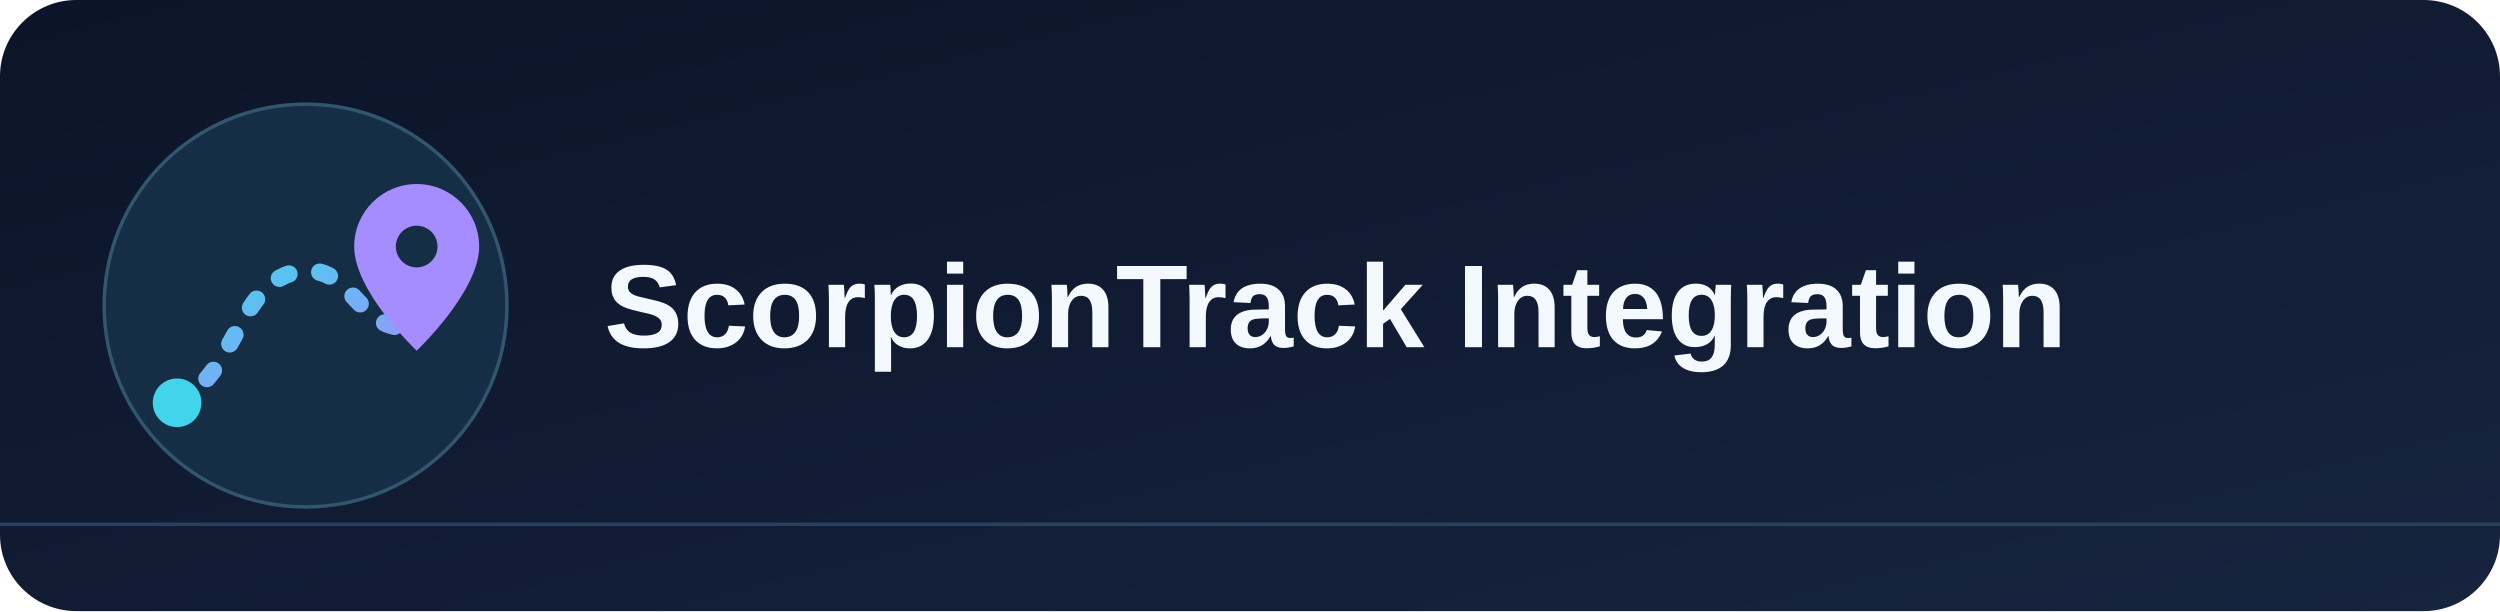
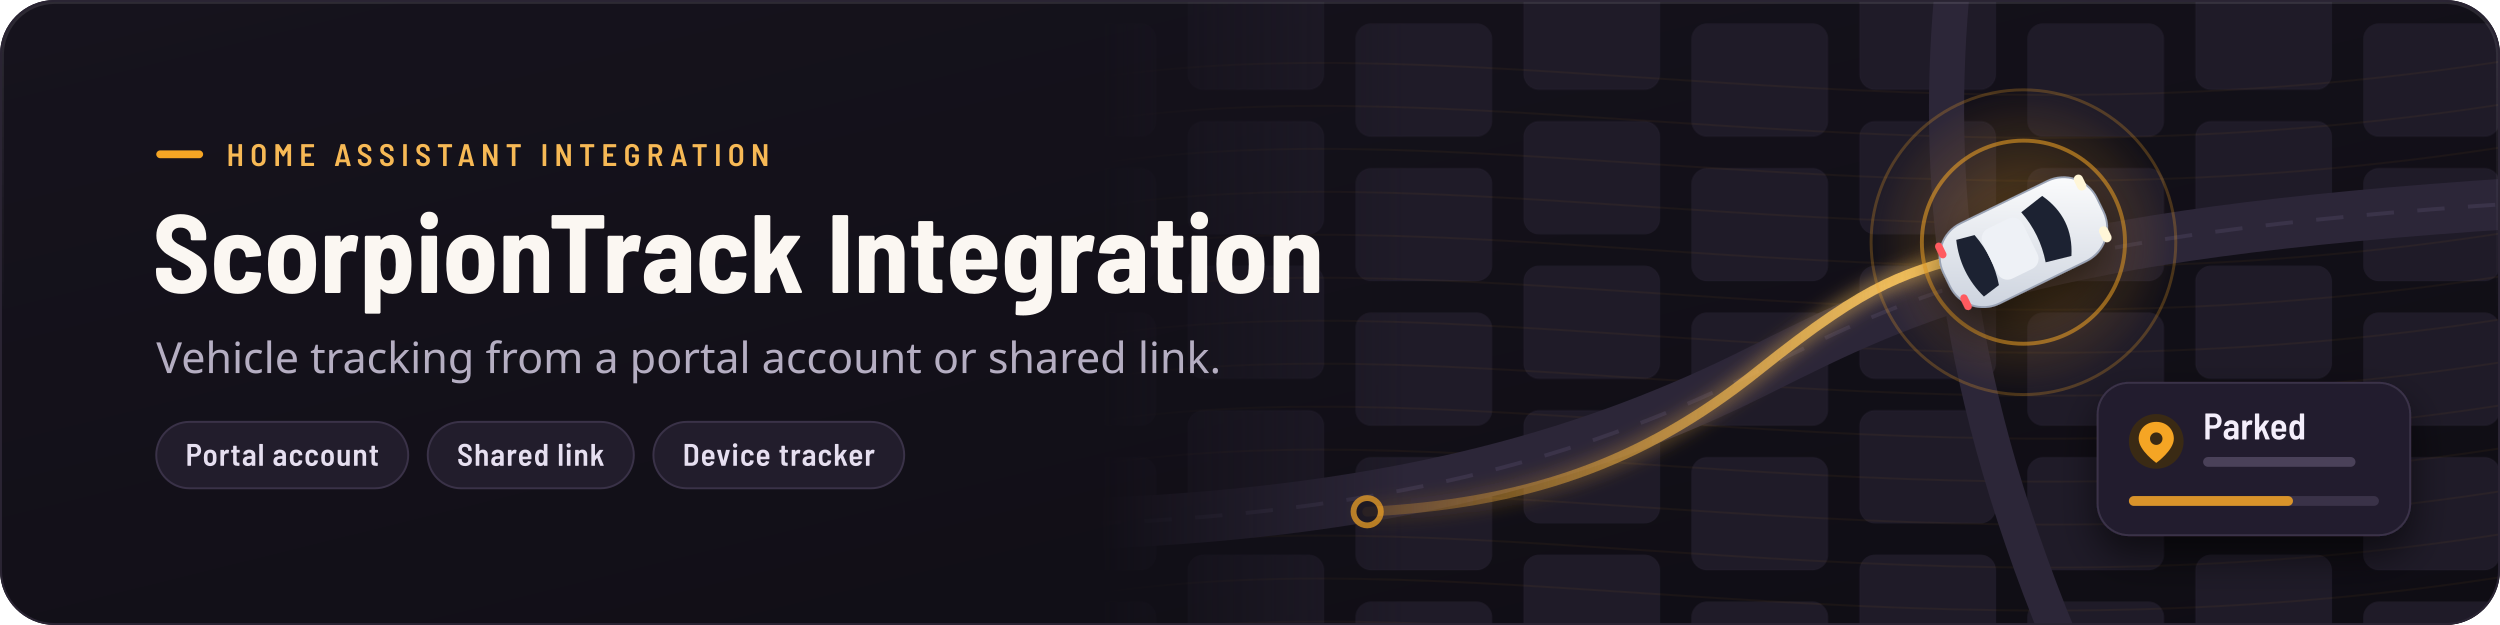
- <svg xmlns="http://www.w3.org/2000/svg" viewBox="0 0 720 176" role="img" aria-labelledby="title desc">
+ <svg xmlns="http://www.w3.org/2000/svg" xmlns:xlink="http://www.w3.org/1999/xlink" width="1280" height="320" viewBox="0 0 1280 320" role="img" aria-labelledby="title desc">
  <defs>
-     <linearGradient id="back" x2="1" y2="1">
-       <stop stop-color="#0b1428" />
-       <stop offset="1" stop-color="#17243f" />
-     </linearGradient>
-     <linearGradient id="route" x2="1" y2="1">
-       <stop stop-color="#42d4eb" />
-       <stop offset="1" stop-color="#a58cff" />
-     </linearGradient>
+     <clipPath id="card">
+       <rect width="1280" height="320" rx="28" />
+     </clipPath>
+     <linearGradient id="rim" x1="0" y1="0" x2="0" y2="1">
+       <stop offset="0" stop-color="#ffffff" stop-opacity="0.1" />
+       <stop offset="0.5" stop-color="#ffffff" stop-opacity="0" />
+     </linearGradient>
+     <linearGradient id="bg" x1="0" y1="0" x2="1" y2="1">
+       <stop offset="0" stop-color="#16131d" />
+       <stop offset="1" stop-color="#0f0d14" />
+     </linearGradient>
+     <linearGradient id="fade" x1="0" y1="0" x2="1" y2="0">
+       <stop offset="0" stop-color="#ffffff" stop-opacity="0" />
+       <stop offset="0.22" stop-color="#ffffff" stop-opacity="1" />
+     </linearGradient>
+     <mask id="mapMask">
+       <rect x="560" width="720" height="320" fill="url(#fade)" />
+     </mask>
+     <linearGradient id="route" x1="0" y1="0" x2="1" y2="0">
+       <stop offset="0" stop-color="#f5a524" stop-opacity="0.2" />
+       <stop offset="1" stop-color="#ffcf6b" />
+     </linearGradient>
+     <linearGradient id="carBody" x1="0" y1="0" x2="1" y2="1">
+       <stop offset="0" stop-color="#ffffff" />
+       <stop offset="1" stop-color="#c9d0dc" />
+     </linearGradient>
+     <radialGradient id="pulse" cx="0.5" cy="0.5" r="0.5">
+       <stop offset="0" stop-color="#f5a524" stop-opacity="0.35" />
+       <stop offset="1" stop-color="#f5a524" stop-opacity="0" />
+     </radialGradient>
+     <filter id="sh" x="-30%" y="-30%" width="160%" height="170%">
+       <feDropShadow dx="0" dy="10" stdDeviation="10" flood-color="#000000" flood-opacity="0.55" />
+     </filter>
+     <filter id="glow" x="-50%" y="-50%" width="200%" height="200%">
+       <feGaussianBlur stdDeviation="5" result="b" />
+       <feMerge>
+         <feMergeNode in="b" />
+         <feMergeNode in="SourceGraphic" />
+       </feMerge>
+     </filter>
+     <pattern id="blocks" x="600" y="-20" width="172" height="74" patternUnits="userSpaceOnUse">
+       <rect x="8" y="8" width="70" height="58" rx="8" fill="#1f1b28" />
+       <rect x="94" y="32" width="70" height="58" rx="8" fill="#1f1b28" />
+       <rect x="94" y="-42" width="70" height="58" rx="8" fill="#1f1b28" />
+     </pattern>
+     <path id="barlow-semibold-P" d="M499 493Q499 433 474 387Q450 341 406 316Q361 290 304 290H181Q176 290 176 285V12Q176 7 172 4Q169 0 164 0H72Q67 0 64 4Q60 7 60 12V689Q60 694 64 698Q67 701 72 701H303Q361 701 406 675Q450 649 474 602Q499 554 499 493ZM383 491Q383 541 356 571Q330 601 286 601H181Q176 601 176 596V388Q176 383 181 383H286Q330 383 356 412Q383 442 383 491Z" />
+     <path id="barlow-semibold-a" d="M432 351V12Q432 7 428 4Q425 0 420 0H328Q323 0 320 4Q316 7 316 12V37Q316 40 314 41Q312 42 310 40Q268 -8 189 -8Q123 -8 77 28Q31 63 31 143Q31 227 84 268Q138 309 232 309H311Q316 309 316 314V339Q316 376 296 398Q275 419 239 419Q210 419 192 406Q173 392 168 369Q165 358 154 358L57 364Q52 364 48 368Q45 371 46 375Q52 439 106 479Q159 519 238 519Q295 519 339 498Q383 476 408 438Q432 400 432 351ZM316 168V220Q316 225 311 225H244Q200 225 174 206Q149 187 149 151Q149 119 168 102Q188 86 219 86Q258 86 287 108Q316 131 316 168Z" />
+     <path id="barlow-semibold-r" d="M324 505Q332 501 330 490L313 399Q312 387 299 392Q286 397 269 397Q262 397 248 395Q214 392 192 364Q169 336 169 294V12Q169 7 166 4Q162 0 157 0H65Q60 0 56 4Q53 7 53 12V499Q53 504 56 508Q60 511 65 511H157Q162 511 166 508Q169 504 169 499V456Q169 452 170 452Q172 451 174 454Q210 517 275 517Q303 517 324 505Z" />
+     <path id="barlow-semibold-k" d="M54 12V688Q54 693 58 696Q61 700 66 700H158Q163 700 166 696Q170 693 170 688V330Q170 327 172 326Q174 326 176 328L311 504Q317 511 326 511H427Q437 511 437 504Q437 501 434 496L318 341Q316 338 318 334L452 14Q453 12 453 8Q453 0 443 0H347Q336 0 333 10L242 249Q241 252 240 252Q238 252 236 250L172 169Q170 165 170 163V12Q170 7 166 4Q163 0 158 0H66Q61 0 58 4Q54 7 54 12Z" />
+     <path id="barlow-semibold-e" d="M446 265 445 222Q445 210 433 210H165Q160 210 160 205Q162 177 164 164Q169 131 192 111Q215 91 250 91Q280 92 300 106Q321 120 332 145Q337 156 347 153L429 136Q441 132 437 121Q417 59 368 26Q320 -8 250 -8Q167 -8 117 32Q67 72 52 143Q47 170 46 200Q44 230 44 280Q44 332 49 359Q59 432 111 476Q163 519 243 519Q330 519 384 470Q437 421 443 341Q446 308 446 265ZM163 347Q160 325 160 297Q160 292 165 292H324Q329 292 329 297Q327 331 325 346Q321 379 299 399Q277 419 244 419Q211 419 190 400Q168 380 163 347Z" />
+     <path id="barlow-semibold-d" d="M339 700H431Q436 700 440 696Q443 693 443 688V12Q443 7 440 4Q436 0 431 0H339Q334 0 330 4Q327 7 327 12V38Q327 41 325 42Q323 43 321 40Q283 -8 212 -8Q90 -8 56 144Q45 190 45 257Q45 323 54 367Q85 519 215 519Q287 519 321 473Q323 470 325 471Q327 472 327 475V688Q327 693 330 696Q334 700 339 700ZM326 256Q326 324 315 359Q299 419 247 419Q194 419 174 360Q161 322 161 256Q161 195 172 156Q190 92 246 92Q299 92 316 155Q326 190 326 256Z" />
+     <path id="barlow-semibold-H" d="M392 700H484Q489 700 492 696Q496 693 496 688V12Q496 7 492 4Q489 0 484 0H392Q387 0 384 4Q380 7 380 12V296Q380 301 375 301H185Q180 301 180 296V12Q180 7 176 4Q173 0 168 0H76Q71 0 68 4Q64 7 64 12V688Q64 693 68 696Q71 700 76 700H168Q173 700 176 696Q180 693 180 688V407Q180 402 185 402H375Q380 402 380 407V688Q380 693 384 696Q387 700 392 700Z" />
+     <path id="barlow-semibold-O" d="M49 209V491Q49 555 76 604Q104 654 154 681Q205 708 271 708Q338 708 388 681Q439 654 467 604Q495 555 495 491V209Q495 144 467 94Q439 45 388 18Q338 -9 271 -9Q205 -9 154 18Q104 45 76 94Q49 144 49 209ZM379 204V494Q379 545 350 576Q320 608 271 608Q223 608 194 576Q165 545 165 494V204Q165 154 194 122Q223 91 271 91Q320 91 350 122Q379 154 379 204Z" />
+     <path id="barlow-semibold-M" d="M460 700H553Q558 700 562 696Q565 693 565 688V12Q565 7 562 4Q558 0 553 0H461Q456 0 452 4Q449 7 449 12V486Q449 490 447 490Q445 491 443 488L337 313Q333 305 323 305H304Q294 305 290 313L184 487Q182 490 180 490Q178 489 178 485V12Q178 7 174 4Q171 0 166 0H74Q69 0 66 4Q62 7 62 12V688Q62 693 66 696Q69 700 74 700H166Q176 700 180 692L311 483Q314 477 317 483L446 692Q450 700 460 700Z" />
+     <path id="barlow-semibold-E" d="M463 600H185Q180 600 180 595V407Q180 402 185 402H363Q368 402 372 398Q375 395 375 390V314Q375 309 372 306Q368 302 363 302H185Q180 302 180 297V105Q180 100 185 100H463Q468 100 472 96Q475 93 475 88V12Q475 7 472 4Q468 0 463 0H76Q71 0 68 4Q64 7 64 12V688Q64 693 68 696Q71 700 76 700H463Q468 700 472 696Q475 693 475 688V612Q475 607 472 604Q468 600 463 600Z" />
+     <path id="barlow-semibold-A" d="M409 10 383 117Q382 121 378 121H172Q168 121 167 117L142 10Q139 0 128 0H33Q20 0 23 13L205 690Q208 700 219 700H333Q344 700 347 690L529 13L530 9Q530 0 519 0H423Q412 0 409 10ZM196 212H354Q356 212 358 214Q360 215 359 218L277 546Q276 549 274 549Q272 549 271 546L191 218Q190 215 192 214Q194 212 196 212Z" />
+     <path id="barlow-semibold-S" d="M38 183V209Q38 214 42 218Q45 221 50 221H140Q145 221 148 218Q152 214 152 209V189Q152 146 182 119Q212 92 263 92Q310 92 335 116Q360 140 360 179Q360 206 346 226Q332 245 306 262Q281 278 228 306Q167 338 130 363Q93 388 68 427Q42 466 42 522Q42 608 100 658Q157 708 251 708Q316 708 366 684Q416 659 443 614Q470 569 470 511V490Q470 485 466 482Q463 478 458 478H368Q363 478 360 482Q356 485 356 490V509Q356 552 327 580Q298 608 249 608Q206 608 181 586Q156 563 156 523Q156 496 169 477Q182 458 208 441Q235 424 289 397Q361 356 395 333Q429 310 452 274Q476 237 476 184Q476 96 417 44Q358 -8 259 -8Q193 -8 143 16Q93 39 66 82Q38 126 38 183Z" />
+     <path id="barlow-semibold-I" d="M64 12V688Q64 693 68 696Q71 700 76 700H168Q173 700 176 696Q180 693 180 688V12Q180 7 176 4Q173 0 168 0H76Q71 0 68 4Q64 7 64 12Z" />
+     <path id="barlow-semibold-T" d="M485 688V611Q485 606 482 602Q478 599 473 599H318Q313 599 313 594V12Q313 7 310 4Q306 0 301 0H209Q204 0 200 4Q197 7 197 12V594Q197 599 192 599H43Q38 599 34 602Q31 606 31 611V688Q31 693 34 696Q38 700 43 700H473Q478 700 482 696Q485 693 485 688Z" />
+     <path id="barlow-semibold-N" d="M421 700H513Q518 700 522 696Q525 693 525 688V12Q525 7 522 4Q518 0 513 0H416Q407 0 402 9L184 457Q182 460 180 460Q178 459 178 455L179 12Q179 7 176 4Q172 0 167 0H75Q70 0 66 4Q63 7 63 12V688Q63 693 66 696Q70 700 75 700H171Q181 700 185 691L404 241Q406 238 408 238Q410 239 410 243L409 688Q409 693 412 696Q416 700 421 700Z" />
+     <path id="barlow-semibold-G" d="M49 201V499Q49 561 76 608Q104 656 154 682Q203 708 268 708Q333 708 383 682Q433 657 460 611Q488 565 488 506V483Q488 478 484 474Q481 471 476 471H384Q379 471 376 474Q372 478 372 483V506Q372 551 344 580Q315 608 268 608Q222 608 194 578Q165 549 165 501V199Q165 151 194 122Q224 92 271 92Q317 92 344 118Q372 145 372 191V270Q372 275 367 275H276Q271 275 268 278Q264 282 264 287V360Q264 365 268 368Q271 372 276 372H476Q481 372 484 368Q488 365 488 360V204Q488 105 428 48Q368 -8 268 -8Q203 -8 154 18Q104 44 76 92Q49 139 49 201Z" />
+     <path id="barlow-semibold-R" d="M384 10 276 297Q274 301 271 301H185Q180 301 180 296V12Q180 7 176 4Q173 0 168 0H76Q71 0 68 4Q64 7 64 12V688Q64 693 68 696Q71 700 76 700H307Q364 700 408 674Q452 649 476 602Q500 556 500 496Q500 431 470 383Q440 335 388 315Q383 313 385 308L503 14Q504 12 504 8Q504 0 494 0H398Q387 0 384 10ZM180 595V396Q180 391 185 391H290Q332 391 358 420Q384 448 384 495Q384 543 358 572Q332 600 290 600H185Q180 600 180 595Z" />
+     <path id="barlow-bold-S" d="M33 188V214Q33 219 36 222Q40 226 45 226H160Q165 226 168 222Q172 219 172 214V195Q172 160 198 136Q224 113 268 113Q307 113 328 133Q348 153 348 184Q348 207 335 224Q322 240 298 254Q275 269 226 294Q166 324 128 350Q90 376 63 417Q36 458 36 516Q36 574 64 618Q91 661 141 684Q191 708 255 708Q322 708 374 682Q426 657 455 611Q484 565 484 505V485Q484 480 480 476Q477 473 472 473H357Q352 473 348 476Q345 480 345 485V503Q345 539 320 563Q295 587 252 587Q216 587 196 568Q175 550 175 517Q175 494 187 477Q199 460 224 444Q249 429 300 404L321 392Q379 360 412 336Q444 313 466 277Q488 241 488 190Q488 99 426 46Q365 -8 263 -8Q194 -8 142 16Q90 41 62 86Q33 130 33 188Z" />
+     <path id="barlow-bold-c" d="M43 151Q35 192 35 259Q35 309 43 365Q56 437 111 480Q166 522 249 522Q330 522 386 481Q441 440 454 373Q456 364 458 344Q458 333 446 331L331 320H329Q320 320 318 331Q318 338 317 341Q315 349 313 355Q307 375 290 388Q273 401 248 401Q221 401 204 385Q187 369 182 341Q176 308 176 258Q176 203 183 172Q188 145 204 129Q221 113 248 113Q277 113 294 129Q312 145 315 169L317 181Q318 186 322 190Q325 193 330 192L446 182Q457 180 457 169Q457 163 455 149Q445 76 390 34Q334 -8 249 -8Q165 -8 110 34Q56 77 43 151Z" />
+     <path id="barlow-bold-o" d="M43 155Q35 201 35 258Q35 316 43 361Q54 435 110 478Q165 522 252 522Q338 522 392 478Q447 435 459 361Q467 316 467 258Q467 202 459 156Q448 79 394 36Q339 -8 252 -8Q165 -8 110 36Q54 79 43 155ZM321 176Q326 218 326 258Q326 299 321 339Q316 368 298 384Q279 401 251 401Q224 401 206 384Q187 368 182 339Q177 309 177 258Q177 208 181 176Q187 147 206 130Q225 113 252 113Q278 113 296 130Q315 147 321 176Z" />
+     <path id="barlow-bold-r" d="M338 509Q346 504 344 493L324 378Q323 366 310 371Q294 375 281 375Q269 375 255 372Q226 368 206 344Q186 320 186 286V12Q186 7 182 4Q179 0 174 0H57Q52 0 48 4Q45 7 45 12V502Q45 507 48 510Q52 514 57 514H174Q179 514 182 510Q186 507 186 502V462Q186 458 188 458Q189 457 191 460Q226 521 289 521Q316 521 338 509Z" />
+     <path id="barlow-bold-p" d="M468 252Q468 190 459 148Q444 72 404 32Q365 -8 299 -8Q265 -8 240 2Q215 11 196 33Q194 36 192 35Q190 34 190 31V-174Q190 -179 186 -182Q183 -186 178 -186H61Q56 -186 52 -182Q49 -179 49 -174V502Q49 507 52 510Q56 514 61 514H178Q183 514 186 510Q190 507 190 502V482Q190 479 192 478Q194 477 196 479Q233 522 302 522Q423 522 458 364Q468 319 468 252ZM327 257Q327 308 319 343Q313 370 298 386Q282 401 257 401Q211 401 198 343Q190 314 190 257Q190 203 198 168Q211 113 257 113Q302 113 318 167Q327 200 327 257Z" />
+     <path id="barlow-bold-i" d="M40 651Q40 686 62 708Q83 730 118 730Q153 730 175 708Q197 686 197 651Q197 617 174 594Q152 572 118 572Q84 572 62 594Q40 617 40 651ZM48 12V502Q48 507 52 510Q55 514 60 514H177Q182 514 186 510Q189 507 189 502V12Q189 7 186 4Q182 0 177 0H60Q55 0 52 4Q48 7 48 12Z" />
+     <path id="barlow-bold-n" d="M455 346V12Q455 7 452 4Q448 0 443 0H326Q321 0 318 4Q314 7 314 12V326Q314 361 297 381Q280 401 251 401Q221 401 204 380Q186 360 186 325V12Q186 7 182 4Q179 0 174 0H57Q52 0 48 4Q45 7 45 12V502Q45 507 48 510Q52 514 57 514H174Q179 514 182 510Q186 507 186 502V474Q186 471 188 470Q190 470 193 474Q229 522 299 522Q372 522 414 476Q455 429 455 346Z" />
+     <path id="barlow-bold-T" d="M500 688V590Q500 585 496 582Q493 578 488 578H336Q331 578 331 573V12Q331 7 328 4Q324 0 319 0H202Q197 0 194 4Q190 7 190 12V573Q190 578 185 578H38Q33 578 30 582Q26 585 26 590V688Q26 693 30 696Q33 700 38 700H488Q493 700 496 696Q500 693 500 688Z" />
+     <path id="barlow-bold-a" d="M448 353V12Q448 7 444 4Q441 0 436 0H319Q314 0 310 4Q307 7 307 12V40Q307 43 305 44Q303 45 301 42Q263 -8 183 -8Q115 -8 70 27Q24 62 24 144Q24 307 228 307H302Q307 307 307 312V335Q307 365 290 383Q272 401 242 401Q218 401 202 390Q186 379 182 360Q179 350 168 350L47 357Q42 357 38 360Q35 363 36 368Q42 437 98 480Q155 522 241 522Q301 522 348 500Q395 479 422 440Q448 402 448 353ZM307 168V210Q307 215 302 215H246Q209 215 188 199Q167 183 167 153Q167 127 183 113Q199 99 225 99Q259 99 283 118Q307 137 307 168Z" />
+     <path id="barlow-bold-k" d="M45 12V688Q45 693 48 696Q52 700 57 700H174Q179 700 182 696Q186 693 186 688V354Q186 351 188 350Q190 349 192 352L304 507Q309 514 318 514H445Q455 514 455 507Q455 504 452 499L334 335Q332 332 334 328L470 14Q471 12 471 8Q471 0 461 0H338Q327 0 324 10L243 225Q242 228 240 228Q238 228 236 226L188 160Q186 156 186 154V12Q186 7 182 4Q179 0 174 0H57Q52 0 48 4Q45 7 45 12Z" />
+     <path id="barlow-bold-I" d="M53 12V688Q53 693 56 696Q60 700 65 700H182Q187 700 190 696Q194 693 194 688V12Q194 7 190 4Q187 0 182 0H65Q60 0 56 4Q53 7 53 12Z" />
+     <path id="barlow-bold-t" d="M298 408H221Q216 408 216 403V178Q216 147 228 134Q241 120 267 121H287Q292 121 296 118Q299 114 299 109V12Q299 0 287 0Q270 -1 237 -1Q158 -1 120 25Q81 51 81 123V403Q81 408 76 408H30Q25 408 22 412Q18 415 18 420V502Q18 507 22 510Q25 514 30 514H76Q81 514 81 519V634Q81 639 84 642Q88 646 93 646H204Q209 646 212 642Q216 639 216 634V519Q216 514 221 514H298Q303 514 306 510Q310 507 310 502V420Q310 415 306 412Q303 408 298 408Z" />
+     <path id="barlow-bold-e" d="M461 262 460 223Q460 211 448 211H183Q178 211 178 206Q180 183 182 172Q187 144 206 128Q226 112 255 112Q304 113 323 157Q328 167 338 165L444 144Q456 141 452 129Q430 63 380 28Q329 -8 255 -8Q166 -8 114 32Q61 73 45 149Q36 190 36 274Q36 322 42 355Q53 431 108 476Q163 522 247 522Q338 522 395 470Q452 419 458 335Q461 302 461 262ZM181 341Q178 323 178 303Q178 298 183 298H313Q318 298 318 303Q318 323 315 341Q311 368 293 384Q275 401 248 401Q221 401 204 385Q186 369 181 341Z" />
+     <path id="barlow-bold-g" d="M328 514H445Q450 514 454 510Q457 507 457 502V35Q457 -85 390 -144Q324 -202 200 -202Q173 -202 143 -199Q131 -198 131 -186L134 -85Q134 -74 147 -74Q162 -76 189 -76Q256 -76 286 -48Q316 -19 316 43Q316 46 314 47Q312 48 310 45Q273 2 208 2Q143 2 98 40Q53 78 41 153Q34 179 34 259Q34 339 43 371Q54 442 96 482Q138 522 205 522Q271 522 310 477Q312 474 314 475Q316 476 316 479V502Q316 507 320 510Q323 514 328 514ZM316 259Q316 310 312 342Q307 369 290 385Q273 401 247 401Q222 401 204 384Q187 368 182 342Q176 306 176 259Q176 215 181 178Q186 151 204 135Q221 119 248 119Q274 119 291 135Q308 151 312 177Q316 209 316 259Z" />
+     <path id="noto-regular-V" d="M600 714 345 0H255L0 714H94L255 256Q271 212 282 174Q293 135 300 100Q307 135 318 174Q329 213 345 258L505 714Z" />
+     <path id="noto-regular-e" d="M292 546Q361 546 410 516Q460 486 486 432Q513 377 513 304V251H146Q148 160 192 112Q237 65 317 65Q368 65 408 74Q447 84 489 102V25Q448 7 408 -2Q368 -10 313 -10Q237 -10 178 21Q120 52 88 114Q55 175 55 264Q55 352 84 415Q114 478 168 512Q221 546 292 546ZM291 474Q228 474 192 434Q155 393 148 321H421Q420 389 389 432Q358 474 291 474Z" />
+     <path id="noto-regular-h" d="M173 537Q173 497 168 462H174Q200 503 244 524Q289 545 341 545Q439 545 488 498Q537 452 537 349V0H450V343Q450 472 330 472Q240 472 206 422Q173 371 173 277V0H85V760H173Z" />
+     <path id="noto-regular-i" d="M130 737Q150 737 166 724Q181 710 181 681Q181 653 166 639Q150 625 130 625Q108 625 93 639Q78 653 78 681Q78 710 93 724Q108 737 130 737ZM173 536V0H85V536Z" />
+     <path id="noto-regular-c" d="M300 -10Q229 -10 174 19Q118 48 86 109Q55 170 55 265Q55 364 88 426Q121 488 178 517Q234 546 306 546Q347 546 385 538Q423 529 447 517L420 444Q396 453 364 461Q332 469 304 469Q146 469 146 266Q146 169 184 118Q223 66 299 66Q343 66 376 75Q410 84 438 97V19Q411 5 378 -2Q346 -10 300 -10Z" />
+     <path id="noto-regular-l" d="M173 0H85V760H173Z" />
+     <path id="noto-regular-t" d="M264 62Q284 62 305 66Q326 69 339 73V6Q325 -1 299 -6Q273 -10 249 -10Q207 -10 172 4Q136 19 114 55Q92 91 92 156V468H16V510L93 545L128 659H180V536H335V468H180V158Q180 109 204 86Q227 62 264 62Z" />
+     <path id="noto-regular-r" d="M335 546Q350 546 368 544Q385 543 398 540L387 459Q374 462 358 464Q343 466 329 466Q288 466 252 444Q216 421 194 380Q173 340 173 286V0H85V536H157L167 438H171Q197 482 238 514Q279 546 335 546Z" />
+     <path id="noto-regular-a" d="M288 545Q386 545 433 502Q480 459 480 365V0H416L399 76H395Q360 32 322 11Q283 -10 215 -10Q142 -10 94 28Q46 67 46 149Q46 229 109 272Q172 316 303 320L394 323V355Q394 422 365 448Q336 474 283 474Q241 474 203 462Q165 449 132 433L105 499Q140 518 188 532Q236 545 288 545ZM314 259Q214 255 176 227Q137 199 137 148Q137 103 164 82Q192 61 235 61Q303 61 348 98Q393 136 393 214V262Z" />
+     <path id="noto-regular-k" d="M172 363Q172 347 170 321Q169 295 168 276H172Q178 284 190 299Q202 314 214 330Q227 345 236 355L407 536H510L293 307L525 0H419L233 250L172 197V0H85V760H172Z" />
+     <path id="noto-regular-n" d="M343 546Q439 546 488 500Q537 453 537 349V0H450V343Q450 472 330 472Q241 472 207 422Q173 372 173 278V0H85V536H156L169 463H174Q200 505 246 526Q292 546 343 546Z" />
+     <path id="noto-regular-g" d="M275 546Q328 546 370 526Q413 506 443 465H448L460 536H530V-9Q530 -124 472 -182Q413 -240 290 -240Q172 -240 97 -206V-125Q176 -167 295 -167Q364 -167 404 -126Q443 -86 443 -16V5Q443 17 444 40Q445 62 446 71H442Q388 -10 276 -10Q172 -10 114 63Q55 136 55 267Q55 395 114 470Q172 546 275 546ZM287 472Q220 472 183 418Q146 365 146 266Q146 167 182 114Q219 62 289 62Q370 62 407 106Q444 149 444 246V267Q444 377 406 424Q368 472 287 472Z" />
+     <path id="noto-regular-f" d="M332 468H197V0H109V468H15V509L109 539V570Q109 674 155 720Q201 765 283 765Q315 765 342 760Q368 754 387 747L364 678Q348 683 327 688Q306 693 284 693Q240 693 218 664Q197 634 197 571V536H332Z" />
+     <path id="noto-regular-o" d="M551 269Q551 136 484 63Q416 -10 301 -10Q230 -10 174 22Q119 55 87 118Q55 180 55 269Q55 402 122 474Q189 546 304 546Q377 546 432 514Q488 481 520 420Q551 358 551 269ZM146 269Q146 174 184 118Q221 63 303 63Q384 63 422 118Q460 174 460 269Q460 364 422 418Q384 472 302 472Q220 472 183 418Q146 364 146 269Z" />
+     <path id="noto-regular-m" d="M673 546Q764 546 809 500Q854 453 854 349V0H767V345Q767 472 658 472Q580 472 546 427Q513 382 513 296V0H426V345Q426 472 316 472Q235 472 204 422Q173 372 173 278V0H85V536H156L169 463H174Q199 505 242 526Q284 546 332 546Q458 546 496 456H501Q528 502 574 524Q621 546 673 546Z" />
+     <path id="noto-regular-p" d="M340 546Q439 546 500 477Q560 408 560 269Q560 132 500 61Q439 -10 339 -10Q277 -10 236 14Q196 37 173 68H167Q169 51 171 25Q173 -1 173 -20V-240H85V536H157L169 463H173Q197 498 236 522Q275 546 340 546ZM324 472Q242 472 208 426Q175 380 173 286V269Q173 170 206 116Q238 63 326 63Q375 63 406 90Q438 117 454 164Q469 210 469 270Q469 362 434 417Q398 472 324 472Z" />
+     <path id="noto-regular-u" d="M533 536V0H461L448 71H444Q418 29 372 10Q326 -10 274 -10Q177 -10 128 36Q79 83 79 185V536H168V191Q168 63 287 63Q376 63 410 113Q445 163 445 257V536Z" />
+     <path id="noto-regular-s" d="M434 148Q434 70 376 30Q318 -10 220 -10Q164 -10 124 -1Q83 8 52 24V104Q84 88 130 74Q175 61 222 61Q289 61 319 82Q349 104 349 140Q349 160 338 176Q327 192 298 208Q270 224 217 244Q165 264 128 284Q91 304 71 332Q51 360 51 404Q51 472 106 509Q162 546 252 546Q301 546 344 536Q386 527 423 510L393 440Q359 454 322 464Q285 474 246 474Q192 474 164 456Q135 439 135 409Q135 387 148 372Q161 356 192 342Q222 327 273 307Q324 288 360 268Q396 248 415 220Q434 191 434 148Z" />
+     <path id="noto-regular-d" d="M275 -10Q175 -10 115 60Q55 129 55 267Q55 405 116 476Q176 546 276 546Q338 546 378 523Q417 500 442 467H448Q447 480 444 506Q442 531 442 546V760H530V0H459L446 72H442Q418 38 378 14Q338 -10 275 -10ZM289 63Q374 63 408 110Q443 156 443 250V266Q443 366 410 420Q377 473 288 473Q217 473 182 416Q146 360 146 265Q146 169 182 116Q217 63 289 63Z" />
+     <path id="noto-regular-period" d="M72 54Q72 91 90 106Q108 121 133 121Q159 121 178 106Q196 91 196 54Q196 18 178 2Q159 -14 133 -14Q108 -14 90 2Q72 18 72 54Z" />
+     <path id="barlow-semibold-o" d="M49 153Q41 201 41 256Q41 313 49 361Q60 434 113 476Q166 519 246 519Q325 519 377 476Q429 434 440 362Q448 312 448 257Q448 197 441 154Q430 79 378 36Q326 -8 245 -8Q164 -8 112 36Q60 79 49 153ZM328 172Q332 224 332 256Q332 289 328 341Q323 377 300 398Q278 419 245 419Q211 419 189 398Q167 377 162 341Q158 306 158 256Q158 205 162 172Q167 136 189 114Q211 92 245 92Q278 92 300 114Q323 136 328 172Z" />
+     <path id="barlow-semibold-t" d="M284 423H203Q198 423 198 418V167Q198 130 212 114Q227 99 258 100H276Q281 100 284 96Q288 93 288 88V12Q288 1 276 -1H234Q160 -1 123 25Q86 51 86 123V418Q86 423 81 423H35Q30 423 26 426Q23 430 23 435V499Q23 504 26 508Q30 511 35 511H81Q86 511 86 516V630Q86 635 90 638Q93 642 98 642H186Q191 642 194 638Q198 635 198 630V516Q198 511 203 511H284Q289 511 292 508Q296 504 296 499V435Q296 430 292 426Q289 423 284 423Z" />
+     <path id="barlow-semibold-l" d="M52 12V688Q52 693 56 696Q59 700 64 700H156Q161 700 164 696Q168 693 168 688V12Q168 7 164 4Q161 0 156 0H64Q59 0 56 4Q52 7 52 12Z" />
+     <path id="barlow-semibold-c" d="M51 147Q43 188 43 257Q43 320 51 366Q62 436 114 478Q166 519 246 519Q323 519 376 480Q429 440 440 376Q441 372 442 366Q443 360 443 351V349Q443 340 432 338L341 329H339Q330 329 328 340Q328 347 326 355Q321 382 300 400Q278 419 245 419Q212 419 190 399Q169 379 164 346Q159 308 159 256Q159 199 165 164Q170 131 191 112Q212 92 245 92Q279 92 300 112Q322 131 326 159L327 169Q328 174 332 178Q336 181 341 180L431 172Q443 170 443 159L441 142Q432 74 379 33Q326 -8 246 -8Q165 -8 114 34Q62 75 51 147Z" />
+     <path id="barlow-semibold-u" d="M332 511H424Q429 511 432 508Q436 504 436 499V12Q436 7 432 4Q429 0 424 0H332Q327 0 324 4Q320 7 320 12V39Q320 42 318 42Q316 43 314 40Q280 -7 207 -7Q139 -7 94 34Q49 74 49 152V499Q49 504 52 508Q56 511 61 511H153Q158 511 162 508Q165 504 165 499V181Q165 139 184 116Q204 92 241 92Q278 92 299 116Q320 141 320 183V499Q320 504 324 508Q327 511 332 511Z" />
+     <path id="barlow-semibold-n" d="M441 346V12Q441 7 438 4Q434 0 429 0H337Q332 0 328 4Q325 7 325 12V330Q325 371 304 395Q284 419 249 419Q213 419 192 394Q170 370 170 329V12Q170 7 166 4Q163 0 158 0H66Q61 0 58 4Q54 7 54 12V499Q54 504 58 508Q61 511 66 511H158Q163 511 166 508Q170 504 170 499V473Q170 470 172 469Q174 468 176 471Q216 519 286 519Q359 519 400 473Q441 427 441 346Z" />
+     <path id="barlow-semibold-h" d="M441 346V12Q441 7 438 4Q434 0 429 0H337Q332 0 328 4Q325 7 325 12V330Q325 371 304 395Q284 419 249 419Q213 419 192 394Q170 370 170 329V12Q170 7 166 4Q163 0 158 0H66Q61 0 58 4Q54 7 54 12V688Q54 693 58 696Q61 700 66 700H158Q163 700 166 696Q170 693 170 688V473Q170 470 172 469Q174 468 176 471Q216 519 286 519Q359 519 400 473Q441 427 441 346Z" />
+     <path id="barlow-semibold-i" d="M47 652Q47 683 66 703Q86 723 117 723Q149 723 168 704Q188 684 188 652Q188 621 168 601Q148 581 117 581Q86 581 66 601Q47 621 47 652ZM59 12V500Q59 505 62 508Q66 512 71 512H163Q168 512 172 508Q175 505 175 500V12Q175 7 172 4Q168 0 163 0H71Q66 0 62 4Q59 7 59 12Z" />
+     <path id="barlow-semibold-D" d="M64 12V688Q64 693 68 696Q71 700 76 700H283Q380 700 438 646Q497 592 497 502V198Q497 108 438 54Q380 0 283 0H76Q71 0 68 4Q64 7 64 12ZM185 100 284 101Q327 101 353 130Q379 160 381 211V489Q381 540 354 570Q328 600 284 600H185Q180 600 180 595V105Q180 100 185 100Z" />
+     <path id="barlow-semibold-v" d="M164 10 24 499 23 503Q23 512 34 512H135Q145 512 148 502L227 171Q228 167 230 167Q232 167 233 171L311 501Q314 512 324 512L426 510Q439 510 436 497L296 10Q293 0 282 0H178Q167 0 164 10Z" />
  </defs>
-   <rect width="720" height="176" rx="22" fill="url(#back)" />
-   <path d="M0 151h720" stroke="#29415b" />
-   <circle cx="88" cy="88" r="58" fill="#152d45" stroke="#31566d" />
-   <path d="M50 116c19-7 18-38 39-38 13 0 15 19 31 16" fill="none" stroke="url(#route)" stroke-width="5" stroke-linecap="round" stroke-dasharray="3 9" />
-   <circle cx="51" cy="116" r="7" fill="#42d4eb" />
-   <path d="M120 53a18 18 0 0 0-18 18c0 13 18 30 18 30s18-17 18-30a18 18 0 0 0-18-18zm0 12a6 6 0 1 1 0 12 6 6 0 0 1 0-12z" fill="#a58cff" />
-   <text x="174" y="100" fill="#f4f8ff" font-family="Arial, Helvetica, sans-serif" font-size="34" font-weight="700">ScorpionTrack Integration</text>
+   <g clip-path="url(#card)">
+     <rect width="1280" height="320" fill="url(#bg)" />
+     <g mask="url(#mapMask)">
+       <rect x="560" width="720" height="320" fill="url(#blocks)" />
+       <path d="M560 40 C 760 10, 980 80, 1290 30" fill="none" stroke="#f5a524" stroke-width="1" opacity=".05" />
+       <path d="M560 62 C 760 32, 980 102, 1290 52" fill="none" stroke="#f5a524" stroke-width="1" opacity=".05" />
+       <path d="M560 84 C 760 54, 980 124, 1290 74" fill="none" stroke="#f5a524" stroke-width="1" opacity=".05" />
+       <path d="M560 106 C 760 76, 980 146, 1290 96" fill="none" stroke="#f5a524" stroke-width="1" opacity=".05" />
+       <path d="M560 128 C 760 98, 980 168, 1290 118" fill="none" stroke="#f5a524" stroke-width="1" opacity=".05" />
+       <path d="M560 150 C 760 120, 980 190, 1290 140" fill="none" stroke="#f5a524" stroke-width="1" opacity=".05" />
+       <path d="M560 172 C 760 142, 980 212, 1290 162" fill="none" stroke="#f5a524" stroke-width="1" opacity=".05" />
+       <path d="M560 194 C 760 164, 980 234, 1290 184" fill="none" stroke="#f5a524" stroke-width="1" opacity=".05" />
+       <path d="M560 216 C 760 186, 980 256, 1290 206" fill="none" stroke="#f5a524" stroke-width="1" opacity=".05" />
+       <path d="M560 238 C 760 208, 980 278, 1290 228" fill="none" stroke="#f5a524" stroke-width="1" opacity=".05" />
+       <path d="M560 260 C 760 230, 980 300, 1290 250" fill="none" stroke="#f5a524" stroke-width="1" opacity=".05" />
+       <path d="M560 282 C 760 252, 980 322, 1290 272" fill="none" stroke="#f5a524" stroke-width="1" opacity=".05" />
+       <path d="M560 304 C 760 274, 980 344, 1290 294" fill="none" stroke="#f5a524" stroke-width="1" opacity=".05" />
+       <path d="M560 326 C 760 296, 980 366, 1290 316" fill="none" stroke="#f5a524" stroke-width="1" opacity=".05" />
+       <path d="M560 268 C 720 262, 820 230, 900 190 S 1040 120, 1290 104" fill="none" stroke="#2c2638" stroke-width="26" />
+       <path d="M560 268 C 720 262, 820 230, 900 190 S 1040 120, 1290 104" fill="none" stroke="#3a3349" stroke-width="2" stroke-dasharray="14 12" />
+       <path d="M1000 -10 C 990 90, 1000 200, 1060 340" fill="none" stroke="#2c2638" stroke-width="18" />
+     </g>
+     <path d="M700 262 C 780 258, 840 238, 900 190 S 975 140, 1018 128" fill="none" stroke="url(#route)" stroke-width="5" stroke-linecap="round" filter="url(#glow)" />
+     <circle cx="700" cy="262" r="7" fill="#16131d" stroke="#f5a524" stroke-width="3" opacity=".7" />
+     <circle cx="1036" cy="124" r="78" fill="url(#pulse)" />
+     <circle cx="1036" cy="124" r="52" fill="none" stroke="#f5a524" stroke-width="2" opacity=".55" />
+     <circle cx="1036" cy="124" r="78" fill="none" stroke="#f5a524" stroke-width="1.5" opacity=".25" />
+     <g filter="url(#sh)">
+       <g transform="translate(1036 124) rotate(64) scale(0.95)">
+         <rect x="-24" y="-46" width="48" height="92" rx="20" fill="url(#carBody)" stroke="#9aa3b5" stroke-width="1" />
+         <path d="M-18 -20 Q0 -30 18 -20 L15 -6 Q0 -10 -15 -6Z" fill="#1d2433" />
+         <path d="M-15 22 Q0 18 15 22 L17 32 Q0 38 -17 32Z" fill="#1d2433" />
+         <rect x="-15" y="-4" width="30" height="24" rx="6" fill="#eef1f6" />
+         <rect x="-20" y="-44" width="9" height="5" rx="2.5" fill="#fff6d8" />
+         <rect x="11" y="-44" width="9" height="5" rx="2.5" fill="#fff6d8" />
+         <rect x="-20" y="40" width="9" height="4" rx="2" fill="#ff5a5f" />
+         <rect x="11" y="40" width="9" height="4" rx="2" fill="#ff5a5f" />
+       </g>
+     </g>
+     <g filter="url(#sh)">
+       <rect x="1074" y="196" width="160" height="78" rx="16" fill="#231e2d" stroke="#3a3248" />
+     </g>
+     <circle cx="1104" cy="226" r="14" fill="#3a2a14" />
+     <path d="M1104 216c-5.5 0-9 4-9 8.6 0 6 9 12.4 9 12.4s9-6.4 9-12.4c0-4.6-3.5-8.6-9-8.6z" fill="#f5a524" />
+     <circle cx="1104" cy="224.6" r="3.2" fill="#3a2a14" />
+     <g fill="#f4eefb">
+       <use xlink:href="#barlow-semibold-P" transform="matrix(0.019 0 0 -0.019 1128.0 225.0)" />
+       <use xlink:href="#barlow-semibold-a" transform="matrix(0.019 0 0 -0.019 1137.9 225.0)" />
+       <use xlink:href="#barlow-semibold-r" transform="matrix(0.019 0 0 -0.019 1147.0 225.0)" />
+       <use xlink:href="#barlow-semibold-k" transform="matrix(0.019 0 0 -0.019 1153.5 225.0)" />
+       <use xlink:href="#barlow-semibold-e" transform="matrix(0.019 0 0 -0.019 1162.1 225.0)" />
+       <use xlink:href="#barlow-semibold-d" transform="matrix(0.019 0 0 -0.019 1171.3 225.0)" />
+     </g>
+     <rect x="1128" y="234" width="78" height="5" rx="2.5" fill="#4a4159" />
+     <rect x="1090" y="254" width="128" height="5" rx="2.5" fill="#3a3248" />
+     <rect x="1090" y="254" width="84" height="5" rx="2.5" fill="#f5a524" opacity=".85" />
+   </g>
+   <rect x="80" y="77" width="24" height="4" rx="2" fill="#f5a524" />
+   <g fill="#f7b955">
+     <use xlink:href="#barlow-semibold-H" transform="matrix(0.016 0 0 -0.016 116.0 85.0)" />
+     <use xlink:href="#barlow-semibold-O" transform="matrix(0.016 0 0 -0.016 128.1 85.0)" />
+     <use xlink:href="#barlow-semibold-M" transform="matrix(0.016 0 0 -0.016 140.0 85.0)" />
+     <use xlink:href="#barlow-semibold-E" transform="matrix(0.016 0 0 -0.016 153.2 85.0)" />
+     <use xlink:href="#barlow-semibold-A" transform="matrix(0.016 0 0 -0.016 171.1 85.0)" />
+     <use xlink:href="#barlow-semibold-S" transform="matrix(0.016 0 0 -0.016 182.6 85.0)" />
+     <use xlink:href="#barlow-semibold-S" transform="matrix(0.016 0 0 -0.016 194.0 85.0)" />
+     <use xlink:href="#barlow-semibold-I" transform="matrix(0.016 0 0 -0.016 205.4 85.0)" />
+     <use xlink:href="#barlow-semibold-S" transform="matrix(0.016 0 0 -0.016 212.5 85.0)" />
+     <use xlink:href="#barlow-semibold-T" transform="matrix(0.016 0 0 -0.016 223.7 85.0)" />
+     <use xlink:href="#barlow-semibold-A" transform="matrix(0.016 0 0 -0.016 234.3 85.0)" />
+     <use xlink:href="#barlow-semibold-N" transform="matrix(0.016 0 0 -0.016 246.3 85.0)" />
+     <use xlink:href="#barlow-semibold-T" transform="matrix(0.016 0 0 -0.016 258.9 85.0)" />
+     <use xlink:href="#barlow-semibold-I" transform="matrix(0.016 0 0 -0.016 276.8 85.0)" />
+     <use xlink:href="#barlow-semibold-N" transform="matrix(0.016 0 0 -0.016 283.9 85.0)" />
+     <use xlink:href="#barlow-semibold-T" transform="matrix(0.016 0 0 -0.016 296.5 85.0)" />
+     <use xlink:href="#barlow-semibold-E" transform="matrix(0.016 0 0 -0.016 307.9 85.0)" />
+     <use xlink:href="#barlow-semibold-G" transform="matrix(0.016 0 0 -0.016 319.3 85.0)" />
+     <use xlink:href="#barlow-semibold-R" transform="matrix(0.016 0 0 -0.016 331.1 85.0)" />
+     <use xlink:href="#barlow-semibold-A" transform="matrix(0.016 0 0 -0.016 343.2 85.0)" />
+     <use xlink:href="#barlow-semibold-T" transform="matrix(0.016 0 0 -0.016 354.1 85.0)" />
+     <use xlink:href="#barlow-semibold-I" transform="matrix(0.016 0 0 -0.016 365.6 85.0)" />
+     <use xlink:href="#barlow-semibold-O" transform="matrix(0.016 0 0 -0.016 372.6 85.0)" />
+     <use xlink:href="#barlow-semibold-N" transform="matrix(0.016 0 0 -0.016 384.5 85.0)" />
+   </g>
+   <g fill="#fbf7f2">
+     <use xlink:href="#barlow-bold-S" transform="matrix(0.057 0 0 -0.057 78.0 150.0)" />
+     <use xlink:href="#barlow-bold-c" transform="matrix(0.057 0 0 -0.057 107.6 150.0)" />
+     <use xlink:href="#barlow-bold-o" transform="matrix(0.057 0 0 -0.057 135.2 150.0)" />
+     <use xlink:href="#barlow-bold-r" transform="matrix(0.057 0 0 -0.057 163.8 150.0)" />
+     <use xlink:href="#barlow-bold-p" transform="matrix(0.057 0 0 -0.057 184.0 150.0)" />
+     <use xlink:href="#barlow-bold-i" transform="matrix(0.057 0 0 -0.057 213.0 150.0)" />
+     <use xlink:href="#barlow-bold-o" transform="matrix(0.057 0 0 -0.057 226.5 150.0)" />
+     <use xlink:href="#barlow-bold-n" transform="matrix(0.057 0 0 -0.057 255.2 150.0)" />
+     <use xlink:href="#barlow-bold-T" transform="matrix(0.057 0 0 -0.057 280.9 150.0)" />
+     <use xlink:href="#barlow-bold-r" transform="matrix(0.057 0 0 -0.057 308.5 150.0)" />
+     <use xlink:href="#barlow-bold-a" transform="matrix(0.057 0 0 -0.057 328.3 150.0)" />
+     <use xlink:href="#barlow-bold-c" transform="matrix(0.057 0 0 -0.057 356.1 150.0)" />
+     <use xlink:href="#barlow-bold-k" transform="matrix(0.057 0 0 -0.057 383.8 150.0)" />
+     <use xlink:href="#barlow-bold-I" transform="matrix(0.057 0 0 -0.057 423.2 150.0)" />
+     <use xlink:href="#barlow-bold-n" transform="matrix(0.057 0 0 -0.057 437.2 150.0)" />
+     <use xlink:href="#barlow-bold-t" transform="matrix(0.057 0 0 -0.057 465.5 150.0)" />
+     <use xlink:href="#barlow-bold-e" transform="matrix(0.057 0 0 -0.057 484.4 150.0)" />
+     <use xlink:href="#barlow-bold-g" transform="matrix(0.057 0 0 -0.057 512.5 150.0)" />
+     <use xlink:href="#barlow-bold-r" transform="matrix(0.057 0 0 -0.057 540.8 150.0)" />
+     <use xlink:href="#barlow-bold-a" transform="matrix(0.057 0 0 -0.057 560.7 150.0)" />
+     <use xlink:href="#barlow-bold-t" transform="matrix(0.057 0 0 -0.057 588.2 150.0)" />
+     <use xlink:href="#barlow-bold-i" transform="matrix(0.057 0 0 -0.057 607.3 150.0)" />
+     <use xlink:href="#barlow-bold-o" transform="matrix(0.057 0 0 -0.057 620.8 150.0)" />
+     <use xlink:href="#barlow-bold-n" transform="matrix(0.057 0 0 -0.057 649.5 150.0)" />
+   </g>
+   <g fill="#b5aec2">
+     <use xlink:href="#noto-regular-V" transform="matrix(0.022 0 0 -0.022 80.0 191.0)" />
+     <use xlink:href="#noto-regular-e" transform="matrix(0.022 0 0 -0.022 92.8 191.0)" />
+     <use xlink:href="#noto-regular-h" transform="matrix(0.022 0 0 -0.022 105.2 191.0)" />
+     <use xlink:href="#noto-regular-i" transform="matrix(0.022 0 0 -0.022 118.8 191.0)" />
+     <use xlink:href="#noto-regular-c" transform="matrix(0.022 0 0 -0.022 124.4 191.0)" />
+     <use xlink:href="#noto-regular-l" transform="matrix(0.022 0 0 -0.022 135.0 191.0)" />
+     <use xlink:href="#noto-regular-e" transform="matrix(0.022 0 0 -0.022 140.7 191.0)" />
+     <use xlink:href="#noto-regular-t" transform="matrix(0.022 0 0 -0.022 158.8 191.0)" />
+     <use xlink:href="#noto-regular-r" transform="matrix(0.022 0 0 -0.022 166.7 191.0)" />
+     <use xlink:href="#noto-regular-a" transform="matrix(0.022 0 0 -0.022 175.4 191.0)" />
+     <use xlink:href="#noto-regular-c" transform="matrix(0.022 0 0 -0.022 187.7 191.0)" />
+     <use xlink:href="#noto-regular-k" transform="matrix(0.022 0 0 -0.022 198.3 191.0)" />
+     <use xlink:href="#noto-regular-i" transform="matrix(0.022 0 0 -0.022 210.0 191.0)" />
+     <use xlink:href="#noto-regular-n" transform="matrix(0.022 0 0 -0.022 215.7 191.0)" />
+     <use xlink:href="#noto-regular-g" transform="matrix(0.022 0 0 -0.022 229.3 191.0)" />
+     <use xlink:href="#noto-regular-f" transform="matrix(0.022 0 0 -0.022 248.6 191.0)" />
+     <use xlink:href="#noto-regular-r" transform="matrix(0.022 0 0 -0.022 256.1 191.0)" />
+     <use xlink:href="#noto-regular-o" transform="matrix(0.022 0 0 -0.022 264.8 191.0)" />
+     <use xlink:href="#noto-regular-m" transform="matrix(0.022 0 0 -0.022 278.1 191.0)" />
+     <use xlink:href="#noto-regular-a" transform="matrix(0.022 0 0 -0.022 304.4 191.0)" />
+     <use xlink:href="#noto-regular-p" transform="matrix(0.022 0 0 -0.022 322.4 191.0)" />
+     <use xlink:href="#noto-regular-o" transform="matrix(0.022 0 0 -0.022 336.0 191.0)" />
+     <use xlink:href="#noto-regular-r" transform="matrix(0.022 0 0 -0.022 349.3 191.0)" />
+     <use xlink:href="#noto-regular-t" transform="matrix(0.022 0 0 -0.022 358.4 191.0)" />
+     <use xlink:href="#noto-regular-a" transform="matrix(0.022 0 0 -0.022 366.3 191.0)" />
+     <use xlink:href="#noto-regular-l" transform="matrix(0.022 0 0 -0.022 378.6 191.0)" />
+     <use xlink:href="#noto-regular-a" transform="matrix(0.022 0 0 -0.022 390.0 191.0)" />
+     <use xlink:href="#noto-regular-c" transform="matrix(0.022 0 0 -0.022 402.4 191.0)" />
+     <use xlink:href="#noto-regular-c" transform="matrix(0.022 0 0 -0.022 412.9 191.0)" />
+     <use xlink:href="#noto-regular-o" transform="matrix(0.022 0 0 -0.022 423.5 191.0)" />
+     <use xlink:href="#noto-regular-u" transform="matrix(0.022 0 0 -0.022 436.8 191.0)" />
+     <use xlink:href="#noto-regular-n" transform="matrix(0.022 0 0 -0.022 450.4 191.0)" />
+     <use xlink:href="#noto-regular-t" transform="matrix(0.022 0 0 -0.022 464.0 191.0)" />
+     <use xlink:href="#noto-regular-o" transform="matrix(0.022 0 0 -0.022 477.7 191.0)" />
+     <use xlink:href="#noto-regular-r" transform="matrix(0.022 0 0 -0.022 491.0 191.0)" />
+     <use xlink:href="#noto-regular-s" transform="matrix(0.022 0 0 -0.022 505.8 191.0)" />
+     <use xlink:href="#noto-regular-h" transform="matrix(0.022 0 0 -0.022 516.3 191.0)" />
+     <use xlink:href="#noto-regular-a" transform="matrix(0.022 0 0 -0.022 529.9 191.0)" />
+     <use xlink:href="#noto-regular-r" transform="matrix(0.022 0 0 -0.022 542.3 191.0)" />
+     <use xlink:href="#noto-regular-e" transform="matrix(0.022 0 0 -0.022 550.9 191.0)" />
+     <use xlink:href="#noto-regular-d" transform="matrix(0.022 0 0 -0.022 563.3 191.0)" />
+     <use xlink:href="#noto-regular-l" transform="matrix(0.022 0 0 -0.022 582.6 191.0)" />
+     <use xlink:href="#noto-regular-i" transform="matrix(0.022 0 0 -0.022 588.2 191.0)" />
+     <use xlink:href="#noto-regular-n" transform="matrix(0.022 0 0 -0.022 593.9 191.0)" />
+     <use xlink:href="#noto-regular-k" transform="matrix(0.022 0 0 -0.022 607.5 191.0)" />
+     <use xlink:href="#noto-regular-period" transform="matrix(0.022 0 0 -0.022 619.3 191.0)" />
+   </g>
+   <rect x="80" y="216" width="129.0" height="34" rx="17" fill="#221d2c" stroke="#3a3248" stroke-width="1" />
+   <g fill="#e6dff0">
+     <use xlink:href="#barlow-semibold-P" transform="matrix(0.016 0 0 -0.016 95.0 238.5)" />
+     <use xlink:href="#barlow-semibold-o" transform="matrix(0.016 0 0 -0.016 103.7 238.5)" />
+     <use xlink:href="#barlow-semibold-r" transform="matrix(0.016 0 0 -0.016 112.0 238.5)" />
+     <use xlink:href="#barlow-semibold-t" transform="matrix(0.016 0 0 -0.016 118.0 238.5)" />
+     <use xlink:href="#barlow-semibold-a" transform="matrix(0.016 0 0 -0.016 123.8 238.5)" />
+     <use xlink:href="#barlow-semibold-l" transform="matrix(0.016 0 0 -0.016 131.9 238.5)" />
+     <use xlink:href="#barlow-semibold-a" transform="matrix(0.016 0 0 -0.016 139.5 238.5)" />
+     <use xlink:href="#barlow-semibold-c" transform="matrix(0.016 0 0 -0.016 147.7 238.5)" />
+     <use xlink:href="#barlow-semibold-c" transform="matrix(0.016 0 0 -0.016 155.7 238.5)" />
+     <use xlink:href="#barlow-semibold-o" transform="matrix(0.016 0 0 -0.016 163.8 238.5)" />
+     <use xlink:href="#barlow-semibold-u" transform="matrix(0.016 0 0 -0.016 172.1 238.5)" />
+     <use xlink:href="#barlow-semibold-n" transform="matrix(0.016 0 0 -0.016 180.4 238.5)" />
+     <use xlink:href="#barlow-semibold-t" transform="matrix(0.016 0 0 -0.016 188.8 238.5)" />
+   </g>
+   <rect x="219.008" y="216" width="105.5" height="34" rx="17" fill="#221d2c" stroke="#3a3248" stroke-width="1" />
+   <g fill="#e6dff0">
+     <use xlink:href="#barlow-semibold-S" transform="matrix(0.016 0 0 -0.016 234.0 238.5)" />
+     <use xlink:href="#barlow-semibold-h" transform="matrix(0.016 0 0 -0.016 242.7 238.5)" />
+     <use xlink:href="#barlow-semibold-a" transform="matrix(0.016 0 0 -0.016 251.0 238.5)" />
+     <use xlink:href="#barlow-semibold-r" transform="matrix(0.016 0 0 -0.016 259.2 238.5)" />
+     <use xlink:href="#barlow-semibold-e" transform="matrix(0.016 0 0 -0.016 265.0 238.5)" />
+     <use xlink:href="#barlow-semibold-d" transform="matrix(0.016 0 0 -0.016 273.2 238.5)" />
+     <use xlink:href="#barlow-semibold-l" transform="matrix(0.016 0 0 -0.016 285.3 238.5)" />
+     <use xlink:href="#barlow-semibold-i" transform="matrix(0.016 0 0 -0.016 289.3 238.5)" />
+     <use xlink:href="#barlow-semibold-n" transform="matrix(0.016 0 0 -0.016 293.6 238.5)" />
+     <use xlink:href="#barlow-semibold-k" transform="matrix(0.016 0 0 -0.016 301.9 238.5)" />
+   </g>
+   <rect x="334.544" y="216" width="128.4" height="34" rx="17" fill="#221d2c" stroke="#3a3248" stroke-width="1" />
+   <g fill="#e6dff0">
+     <use xlink:href="#barlow-semibold-D" transform="matrix(0.016 0 0 -0.016 349.5 238.5)" />
+     <use xlink:href="#barlow-semibold-e" transform="matrix(0.016 0 0 -0.016 358.7 238.5)" />
+     <use xlink:href="#barlow-semibold-v" transform="matrix(0.016 0 0 -0.016 366.7 238.5)" />
+     <use xlink:href="#barlow-semibold-i" transform="matrix(0.016 0 0 -0.016 374.5 238.5)" />
+     <use xlink:href="#barlow-semibold-c" transform="matrix(0.016 0 0 -0.016 378.8 238.5)" />
+     <use xlink:href="#barlow-semibold-e" transform="matrix(0.016 0 0 -0.016 386.8 238.5)" />
+     <use xlink:href="#barlow-semibold-t" transform="matrix(0.016 0 0 -0.016 398.7 238.5)" />
+     <use xlink:href="#barlow-semibold-r" transform="matrix(0.016 0 0 -0.016 404.5 238.5)" />
+     <use xlink:href="#barlow-semibold-a" transform="matrix(0.016 0 0 -0.016 410.4 238.5)" />
+     <use xlink:href="#barlow-semibold-c" transform="matrix(0.016 0 0 -0.016 418.5 238.5)" />
+     <use xlink:href="#barlow-semibold-k" transform="matrix(0.016 0 0 -0.016 426.6 238.5)" />
+     <use xlink:href="#barlow-semibold-e" transform="matrix(0.016 0 0 -0.016 434.3 238.5)" />
+     <use xlink:href="#barlow-semibold-r" transform="matrix(0.016 0 0 -0.016 442.5 238.5)" />
+   </g>
+   <rect x=".5" y=".5" width="1279" height="319" rx="27.5" fill="none" stroke="#2a2433" />
+   <rect x="1.5" y="1.5" width="1277" height="317" rx="26.5" fill="none" stroke="url(#rim)" />
</svg>
